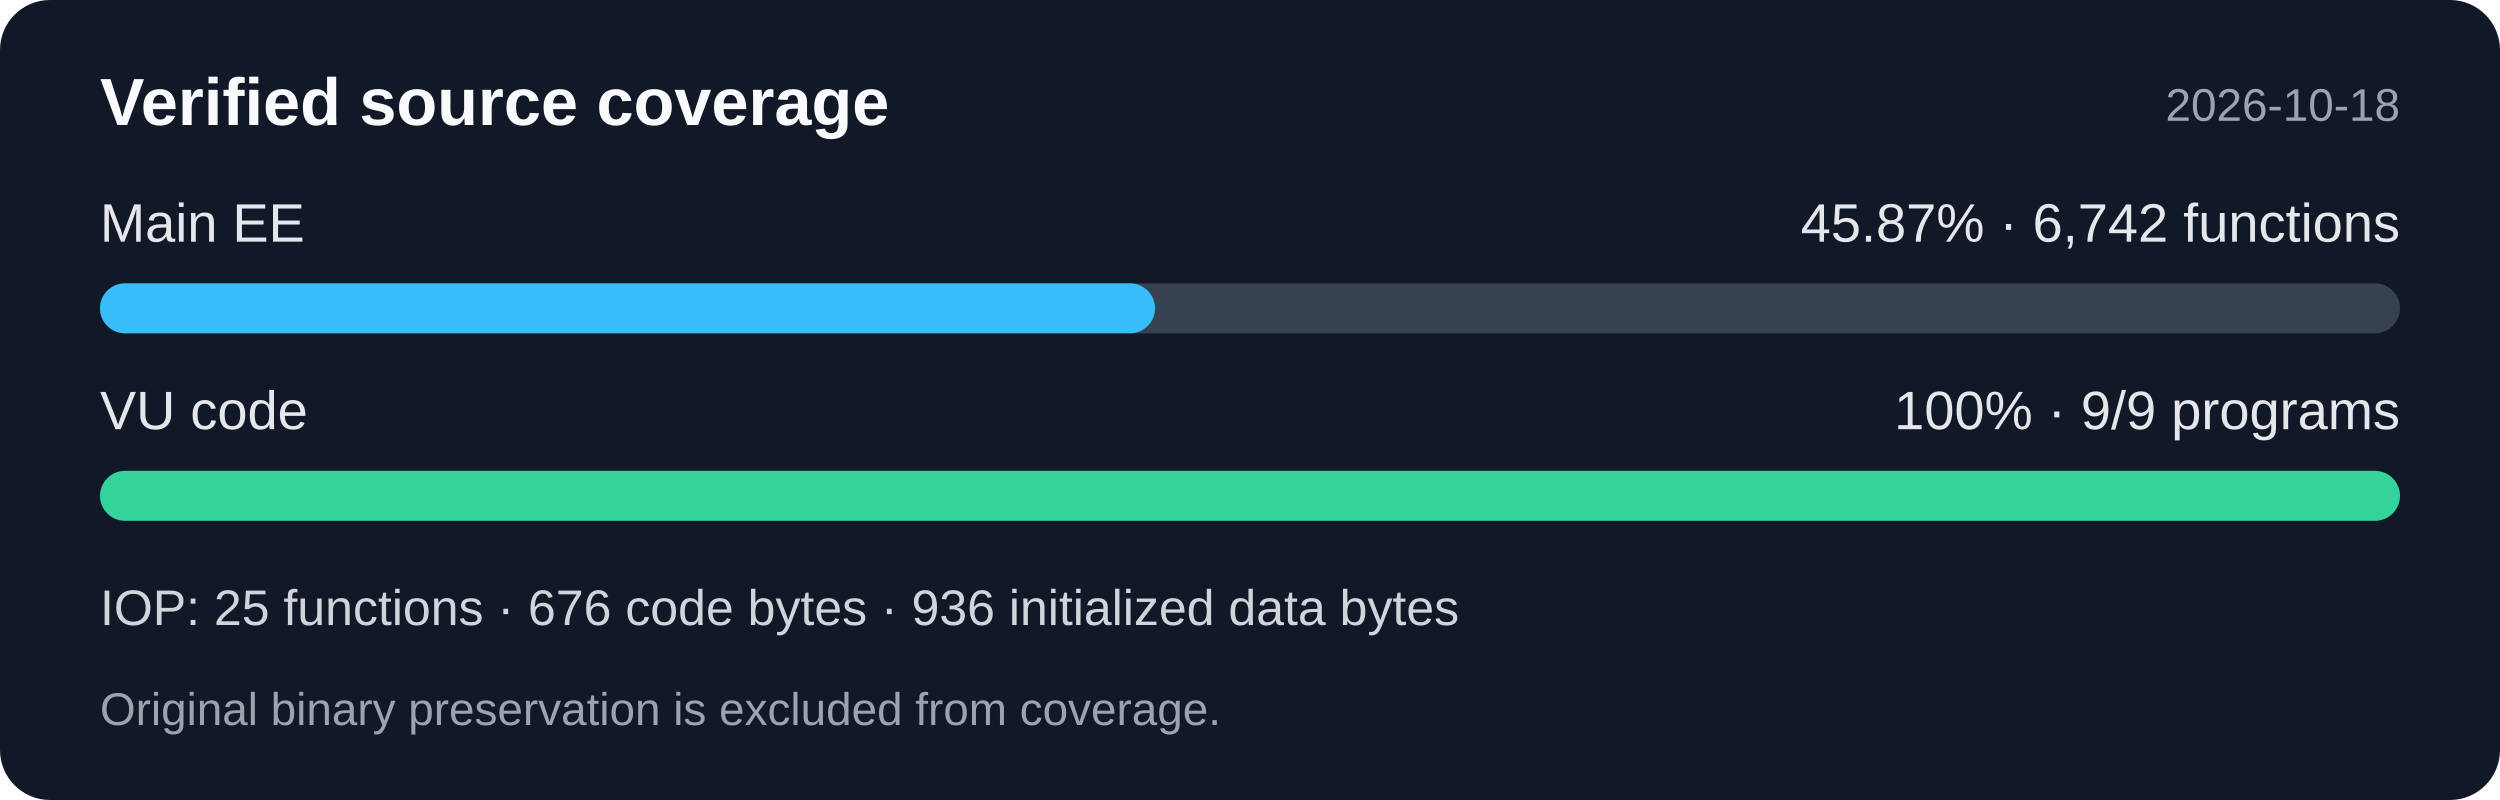
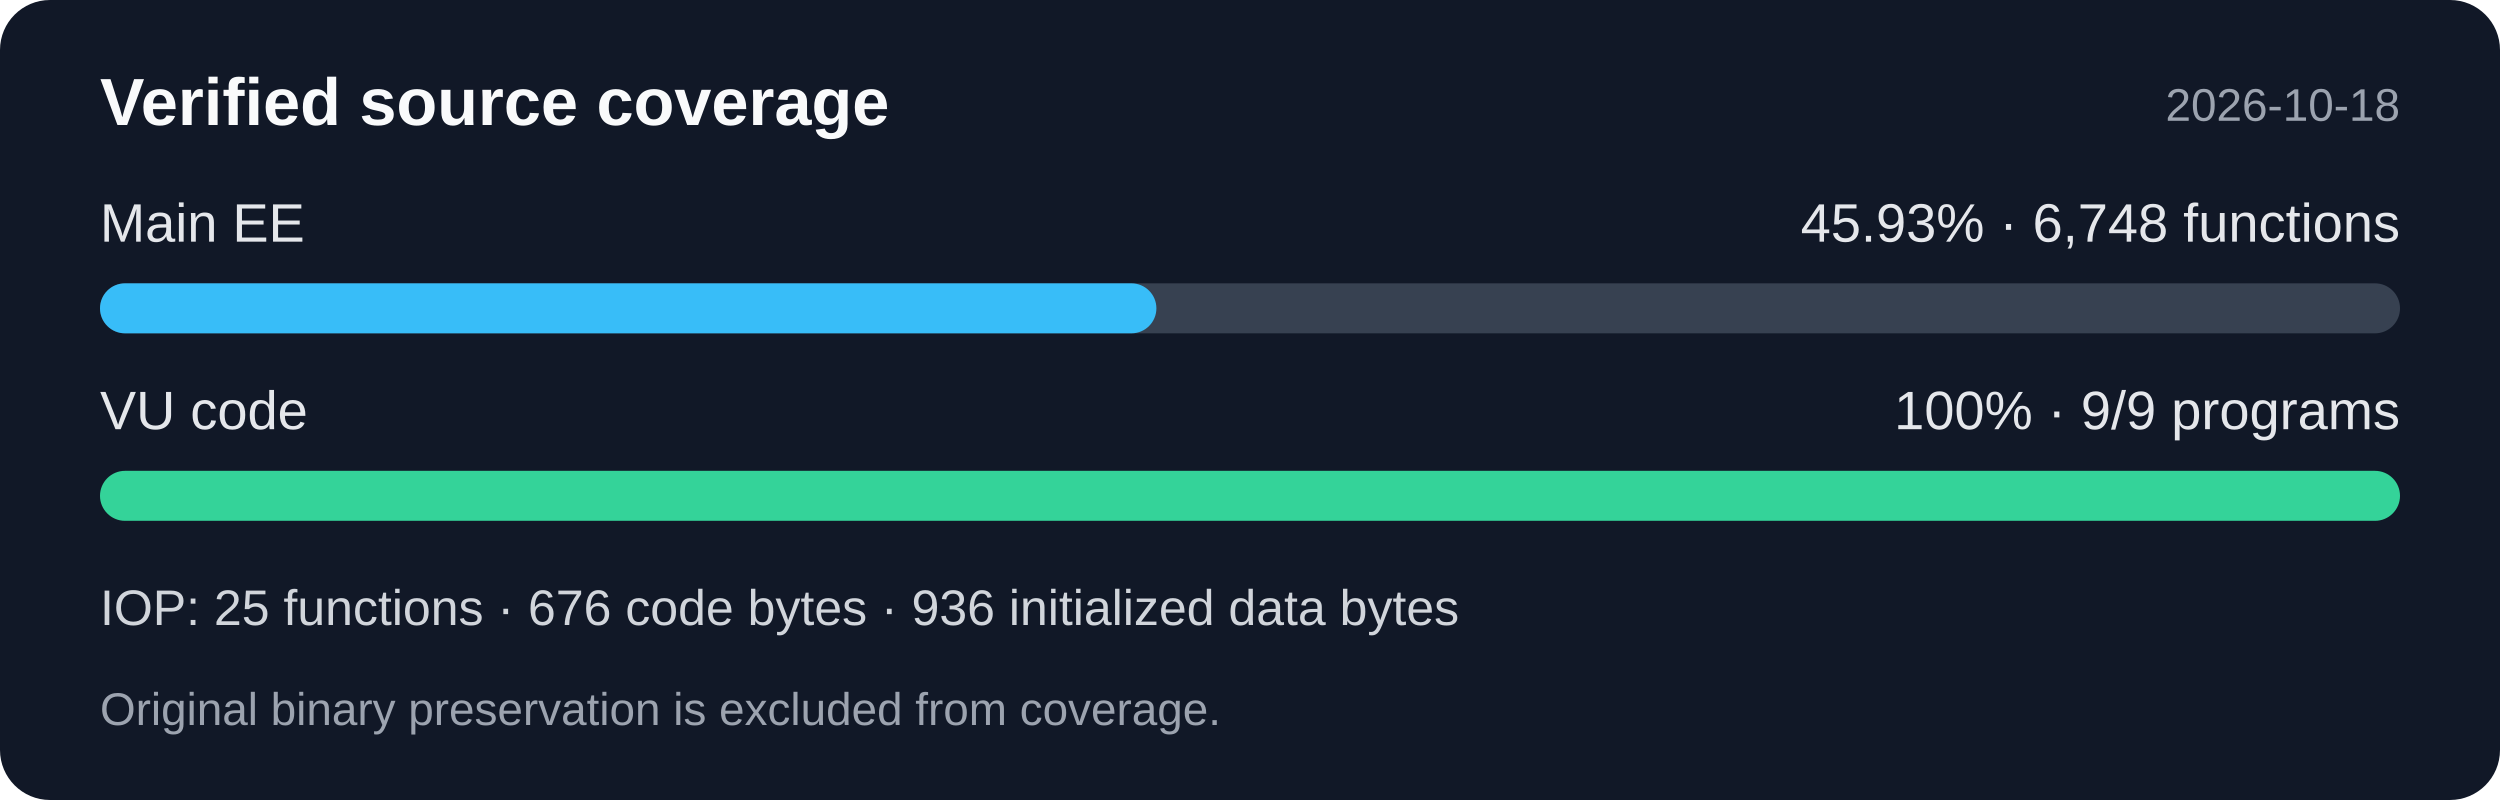
<svg xmlns="http://www.w3.org/2000/svg" width="600" height="192" viewBox="0 0 600 192" role="img" aria-labelledby="title desc">
  <rect width="600" height="192" rx="12" fill="#111827" />
  <g font-family="Segoe UI,Arial,sans-serif">
    <text x="24" y="30" fill="#f9fafb" font-size="16" font-weight="600">Verified source coverage</text>
    <text x="576" y="29" fill="#9ca3af" font-size="11" text-anchor="end">2026-10-18</text>
    <text x="24" y="58" fill="#e5e7eb" font-size="13">Main EE</text>
-     <text x="576" y="58" fill="#e5e7eb" font-size="13" text-anchor="end">45.87% · 6,742 functions</text>
+     <text x="576" y="58" fill="#e5e7eb" font-size="13" text-anchor="end">45.93% · 6,748 functions</text>
    <rect x="24" y="68" width="552" height="12" rx="6" fill="#374151" />
-     <rect x="24" y="68" width="253.208" height="12" rx="6" fill="#38bdf8" />
+     <rect x="24" y="68" width="253.536" height="12" rx="6" fill="#38bdf8" />
    <text x="24" y="103" fill="#e5e7eb" font-size="13">VU code</text>
    <text x="576" y="103" fill="#e5e7eb" font-size="13" text-anchor="end">100% · 9/9 programs</text>
    <rect x="24" y="113" width="552" height="12" rx="6" fill="#34d399" />
    <text x="24" y="150" fill="#d1d5db" font-size="12">IOP: 25 functions · 676 code bytes · 936 initialized data bytes</text>
    <text x="24" y="174" fill="#9ca3af" font-size="11">Original binary preservation is excluded from coverage.</text>
  </g>
</svg>
